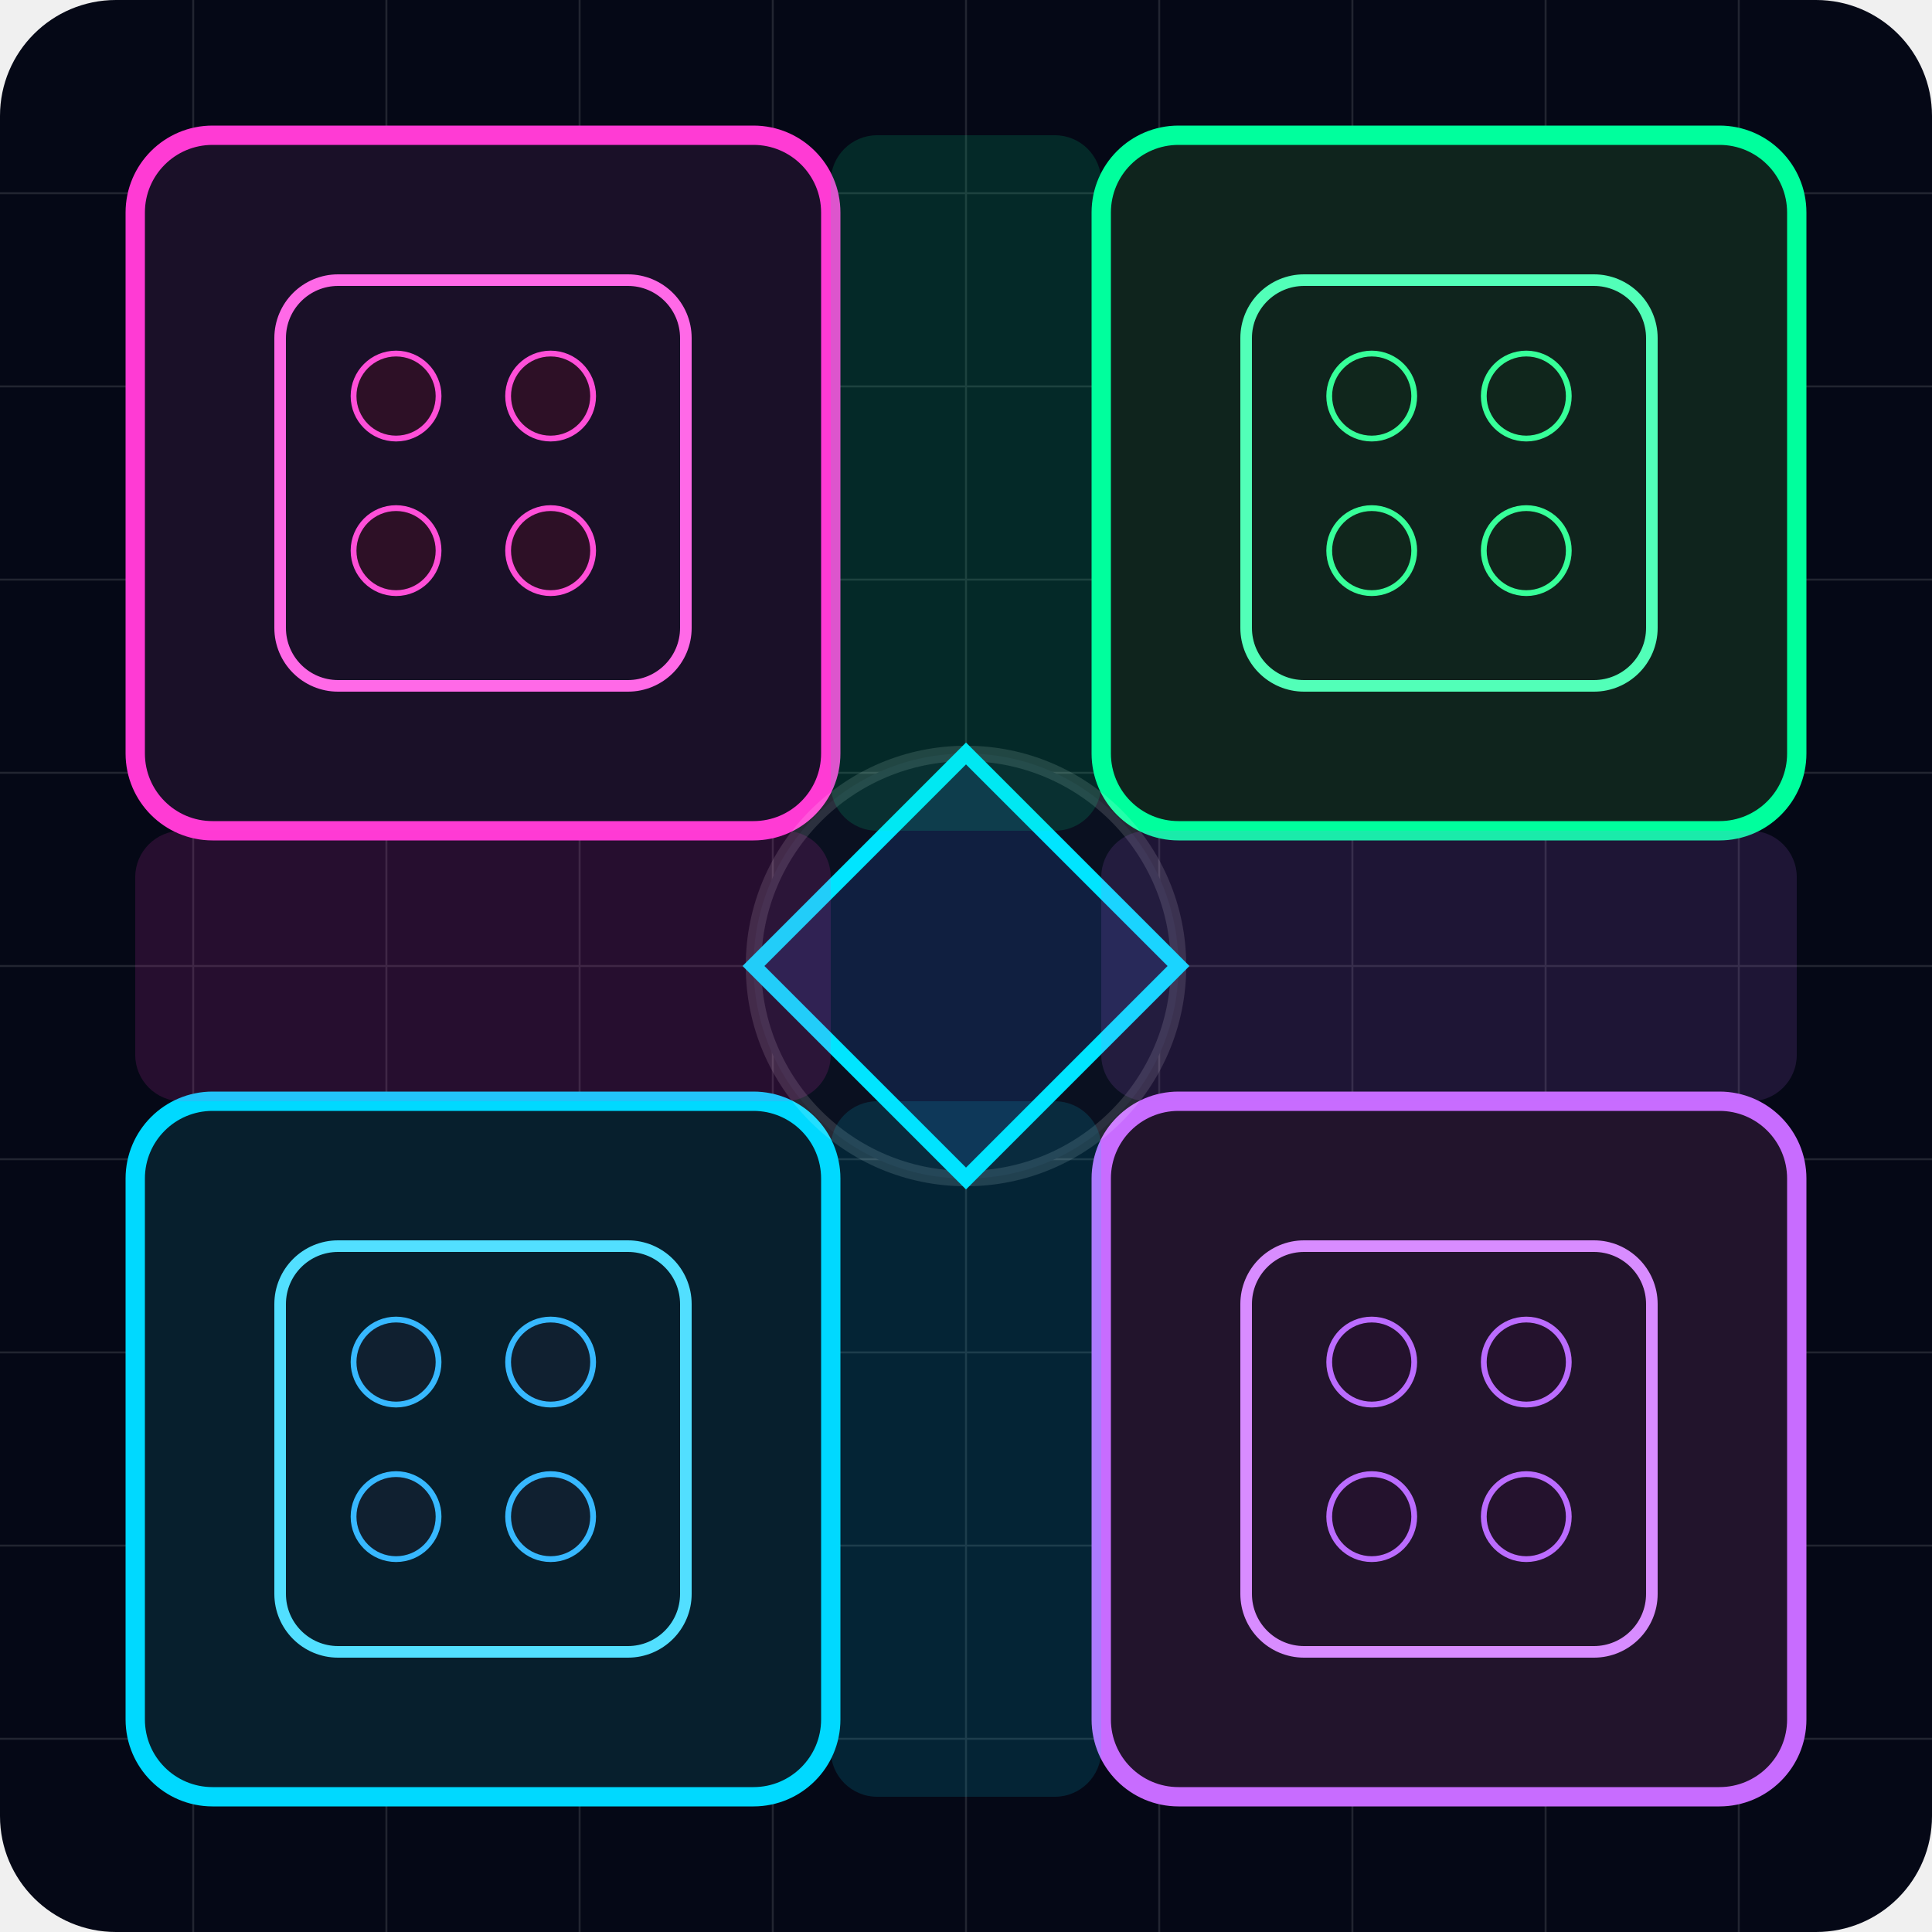
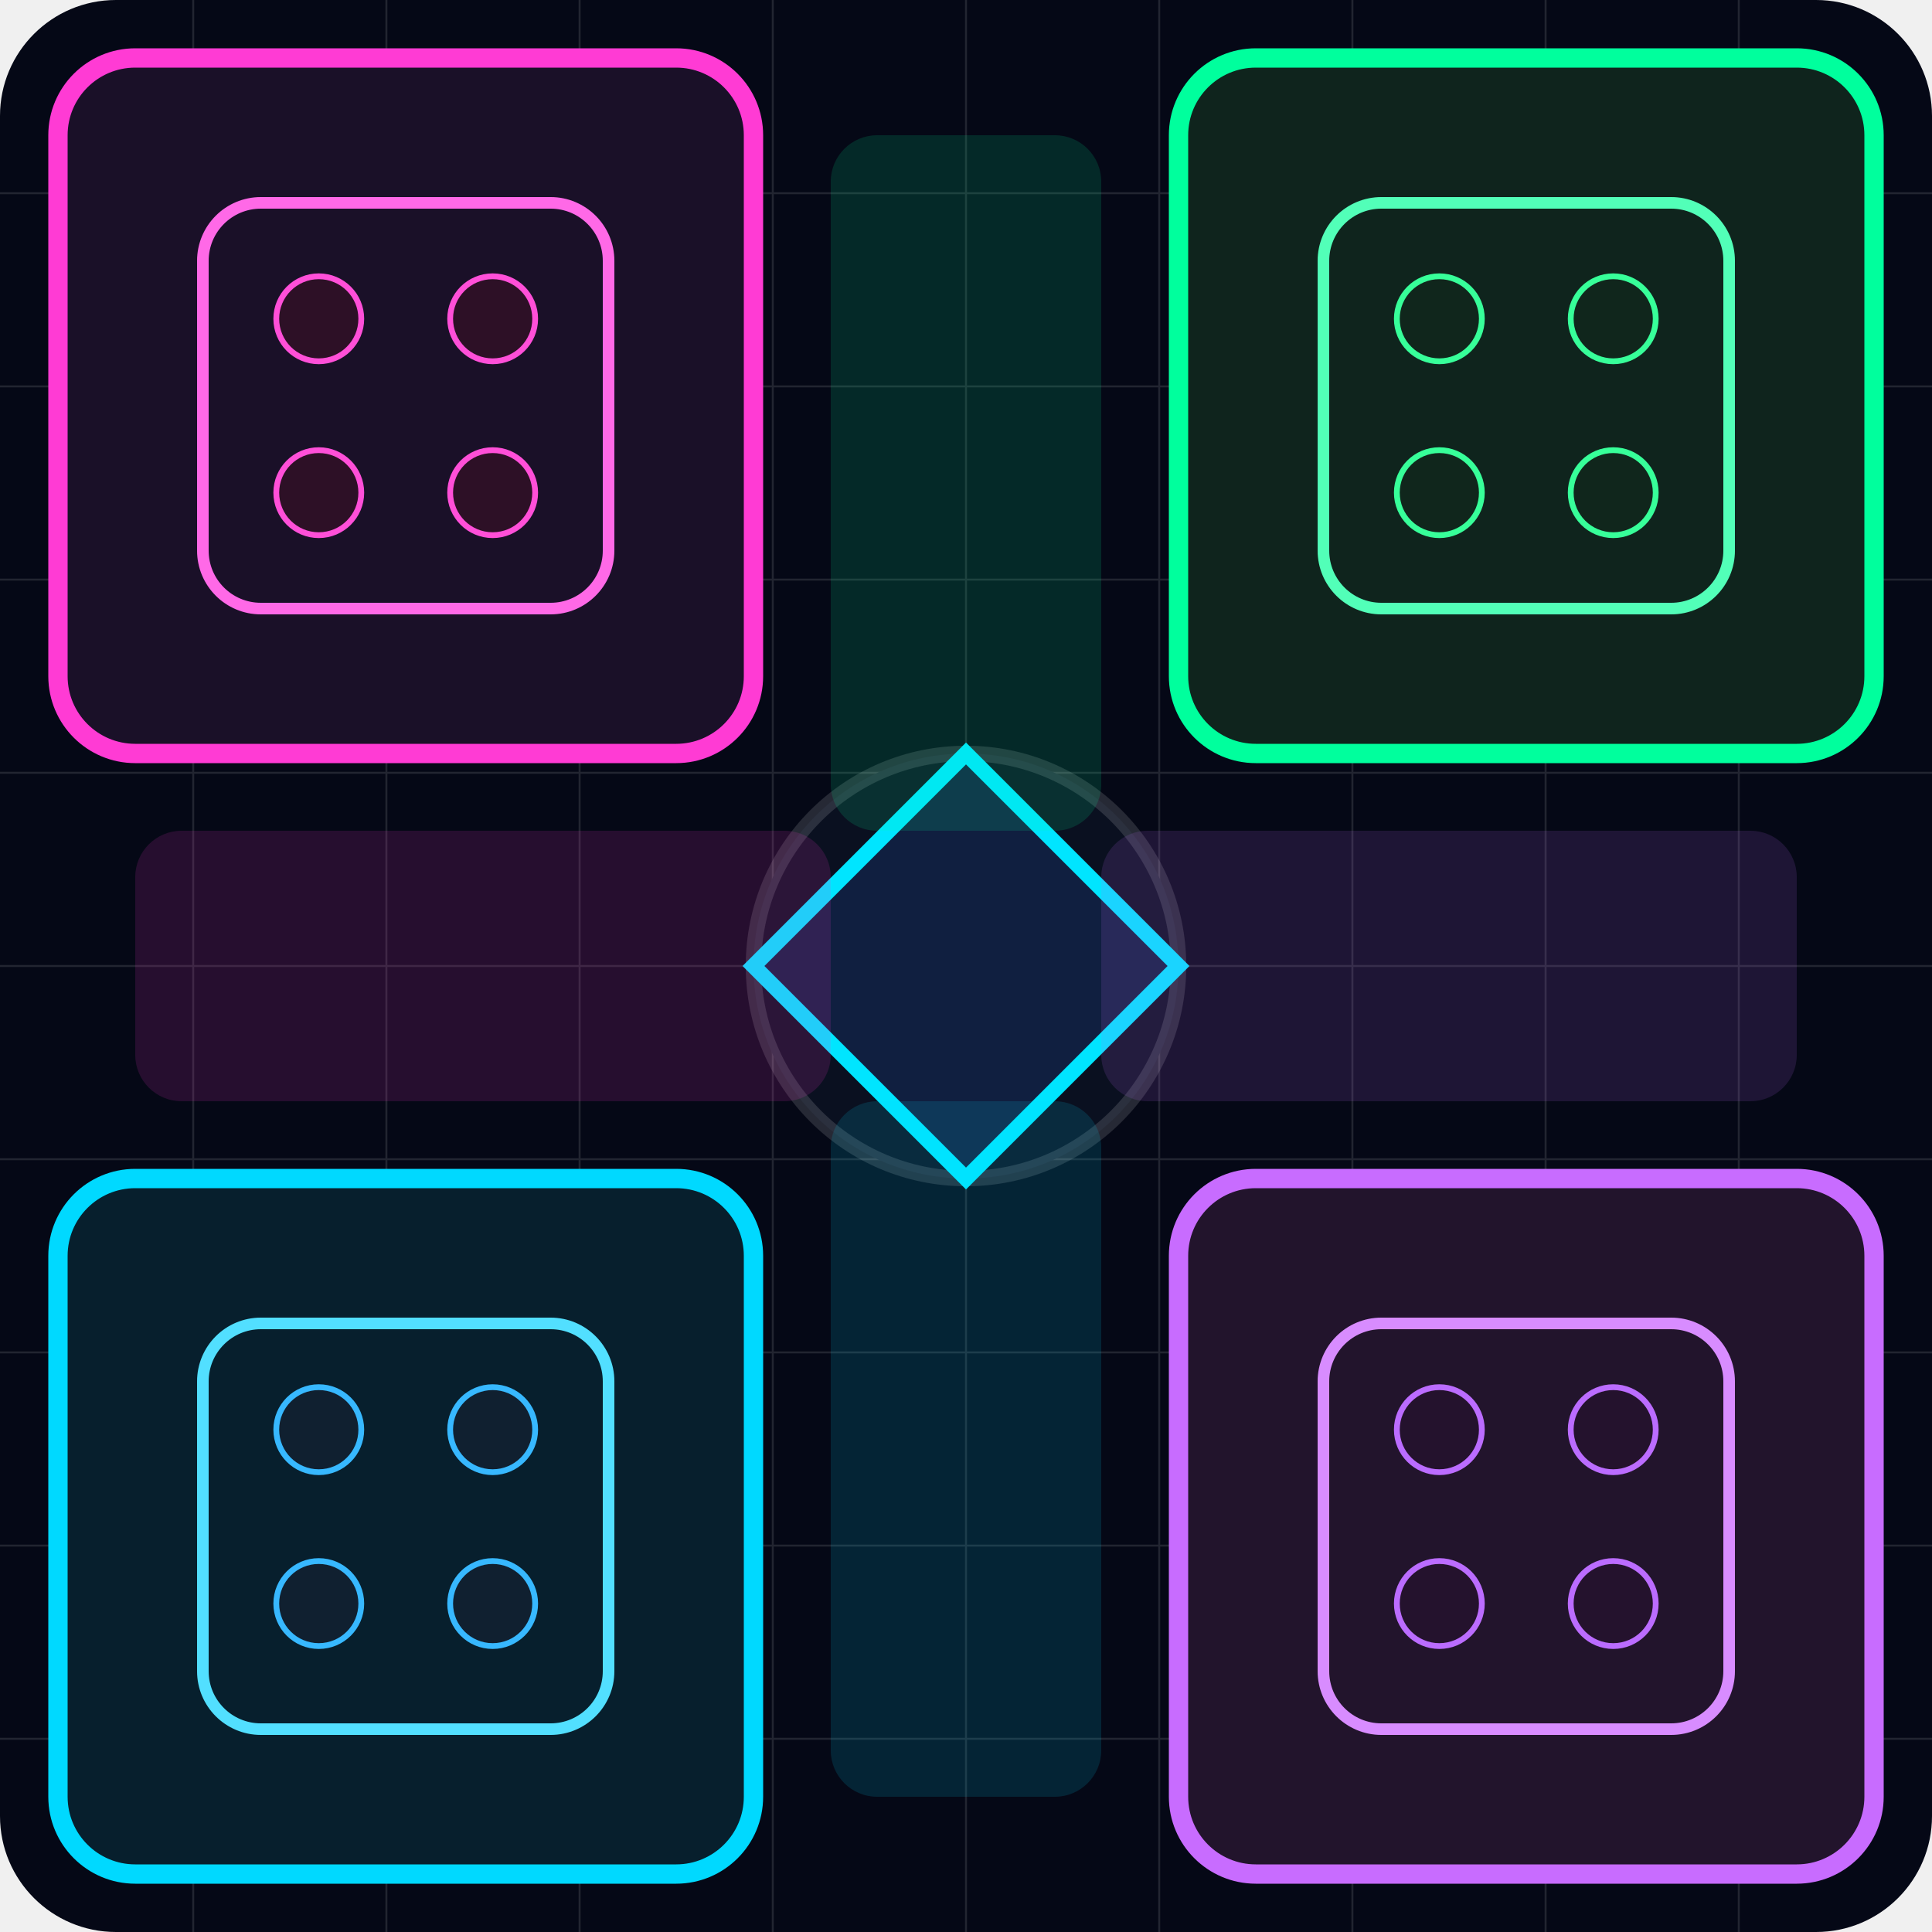
<svg xmlns="http://www.w3.org/2000/svg" width="1000" height="1000" viewBox="0 0 1000 1000" fill="none">
  <rect width="1000" height="1000" rx="60" fill="#050816" />
  <g opacity="0.12">
    <path d="M0 100H1000" stroke="#ffffff" />
    <path d="M0 200H1000" stroke="#ffffff" />
    <path d="M0 300H1000" stroke="#ffffff" />
    <path d="M0 400H1000" stroke="#ffffff" />
    <path d="M0 500H1000" stroke="#ffffff" />
    <path d="M0 600H1000" stroke="#ffffff" />
    <path d="M0 700H1000" stroke="#ffffff" />
    <path d="M0 800H1000" stroke="#ffffff" />
    <path d="M0 900H1000" stroke="#ffffff" />
    <path d="M100 0V1000" stroke="#ffffff" />
    <path d="M200 0V1000" stroke="#ffffff" />
    <path d="M300 0V1000" stroke="#ffffff" />
    <path d="M400 0V1000" stroke="#ffffff" />
    <path d="M500 0V1000" stroke="#ffffff" />
    <path d="M600 0V1000" stroke="#ffffff" />
    <path d="M700 0V1000" stroke="#ffffff" />
    <path d="M800 0V1000" stroke="#ffffff" />
    <path d="M900 0V1000" stroke="#ffffff" />
  </g>
-   <rect x="70" y="70" width="360" height="360" rx="40" fill="#1a1028" stroke="#ff3bd4" stroke-width="10" />
-   <rect x="570" y="70" width="360" height="360" rx="40" fill="#0f241d" stroke="#00ff9d" stroke-width="10" />
-   <rect x="70" y="570" width="360" height="360" rx="40" fill="#071f2d" stroke="#00d9ff" stroke-width="10" />
-   <rect x="570" y="570" width="360" height="360" rx="40" fill="#22142c" stroke="#c86cff" stroke-width="10" />
-   <rect x="145" y="145" width="210" height="210" rx="30" stroke="#ff69e7" stroke-width="6" />
-   <rect x="645" y="145" width="210" height="210" rx="30" stroke="#52ffb8" stroke-width="6" />
-   <rect x="145" y="645" width="210" height="210" rx="30" stroke="#52dfff" stroke-width="6" />
-   <rect x="645" y="645" width="210" height="210" rx="30" stroke="#d88cff" stroke-width="6" />
+   <rect x="30" y="30" width="360" height="360" rx="40" fill="#1a1028" stroke="#ff3bd4" stroke-width="10" />
+   <rect x="610" y="30" width="360" height="360" rx="40" fill="#0f241d" stroke="#00ff9d" stroke-width="10" />
+   <rect x="30" y="610" width="360" height="360" rx="40" fill="#071f2d" stroke="#00d9ff" stroke-width="10" />
+   <rect x="610" y="610" width="360" height="360" rx="40" fill="#22142c" stroke="#c86cff" stroke-width="10" />
+   <rect x="105" y="105" width="210" height="210" rx="30" stroke="#ff69e7" stroke-width="6" />
+   <rect x="685" y="105" width="210" height="210" rx="30" stroke="#52ffb8" stroke-width="6" />
+   <rect x="105" y="685" width="210" height="210" rx="30" stroke="#52dfff" stroke-width="6" />
+   <rect x="685" y="685" width="210" height="210" rx="30" stroke="#d88cff" stroke-width="6" />
  <circle cx="500" cy="500" r="110" fill="#0a1020" stroke="#ffffff22" stroke-width="8" />
  <polygon points="500,390 610,500 500,610 390,500" fill="#101f40" stroke="#00e5ff" stroke-width="8" />
-   <circle cx="205" cy="205" r="22" fill="#2d1026" stroke="#ff4fd8" stroke-width="3" />
-   <circle cx="285" cy="205" r="22" fill="#2d1026" stroke="#ff4fd8" stroke-width="3" />
-   <circle cx="205" cy="285" r="22" fill="#2d1026" stroke="#ff4fd8" stroke-width="3" />
-   <circle cx="285" cy="285" r="22" fill="#2d1026" stroke="#ff4fd8" stroke-width="3" />
-   <circle cx="710" cy="205" r="22" fill="#10261c" stroke="#37ff99" stroke-width="3" />
-   <circle cx="790" cy="205" r="22" fill="#10261c" stroke="#37ff99" stroke-width="3" />
-   <circle cx="710" cy="285" r="22" fill="#10261c" stroke="#37ff99" stroke-width="3" />
-   <circle cx="790" cy="285" r="22" fill="#10261c" stroke="#37ff99" stroke-width="3" />
-   <circle cx="205" cy="705" r="22" fill="#102030" stroke="#37b8ff" stroke-width="3" />
-   <circle cx="285" cy="705" r="22" fill="#102030" stroke="#37b8ff" stroke-width="3" />
-   <circle cx="205" cy="785" r="22" fill="#102030" stroke="#37b8ff" stroke-width="3" />
-   <circle cx="285" cy="785" r="22" fill="#102030" stroke="#37b8ff" stroke-width="3" />
-   <circle cx="710" cy="705" r="22" fill="#24122d" stroke="#bb6cff" stroke-width="3" />
-   <circle cx="790" cy="705" r="22" fill="#24122d" stroke="#bb6cff" stroke-width="3" />
-   <circle cx="710" cy="785" r="22" fill="#24122d" stroke="#bb6cff" stroke-width="3" />
-   <circle cx="790" cy="785" r="22" fill="#24122d" stroke="#bb6cff" stroke-width="3" />
+   <circle cx="165" cy="165" r="22" fill="#2d1026" stroke="#ff4fd8" stroke-width="3" />
+   <circle cx="255" cy="165" r="22" fill="#2d1026" stroke="#ff4fd8" stroke-width="3" />
+   <circle cx="165" cy="255" r="22" fill="#2d1026" stroke="#ff4fd8" stroke-width="3" />
+   <circle cx="255" cy="255" r="22" fill="#2d1026" stroke="#ff4fd8" stroke-width="3" />
+   <circle cx="745" cy="165" r="22" fill="#10261c" stroke="#37ff99" stroke-width="3" />
+   <circle cx="835" cy="165" r="22" fill="#10261c" stroke="#37ff99" stroke-width="3" />
+   <circle cx="745" cy="255" r="22" fill="#10261c" stroke="#37ff99" stroke-width="3" />
+   <circle cx="835" cy="255" r="22" fill="#10261c" stroke="#37ff99" stroke-width="3" />
+   <circle cx="165" cy="740" r="22" fill="#102030" stroke="#37b8ff" stroke-width="3" />
+   <circle cx="255" cy="740" r="22" fill="#102030" stroke="#37b8ff" stroke-width="3" />
+   <circle cx="165" cy="830" r="22" fill="#102030" stroke="#37b8ff" stroke-width="3" />
+   <circle cx="255" cy="830" r="22" fill="#102030" stroke="#37b8ff" stroke-width="3" />
+   <circle cx="745" cy="740" r="22" fill="#24122d" stroke="#bb6cff" stroke-width="3" />
+   <circle cx="835" cy="740" r="22" fill="#24122d" stroke="#bb6cff" stroke-width="3" />
+   <circle cx="745" cy="830" r="22" fill="#24122d" stroke="#bb6cff" stroke-width="3" />
+   <circle cx="835" cy="830" r="22" fill="#24122d" stroke="#bb6cff" stroke-width="3" />
  <rect x="430" y="70" width="140" height="360" rx="24" fill="#00ff9d22" />
  <rect x="430" y="570" width="140" height="360" rx="24" fill="#00d9ff22" />
  <rect x="70" y="430" width="360" height="140" rx="24" fill="#ff3bd422" />
  <rect x="570" y="430" width="360" height="140" rx="24" fill="#c86cff22" />
</svg>
